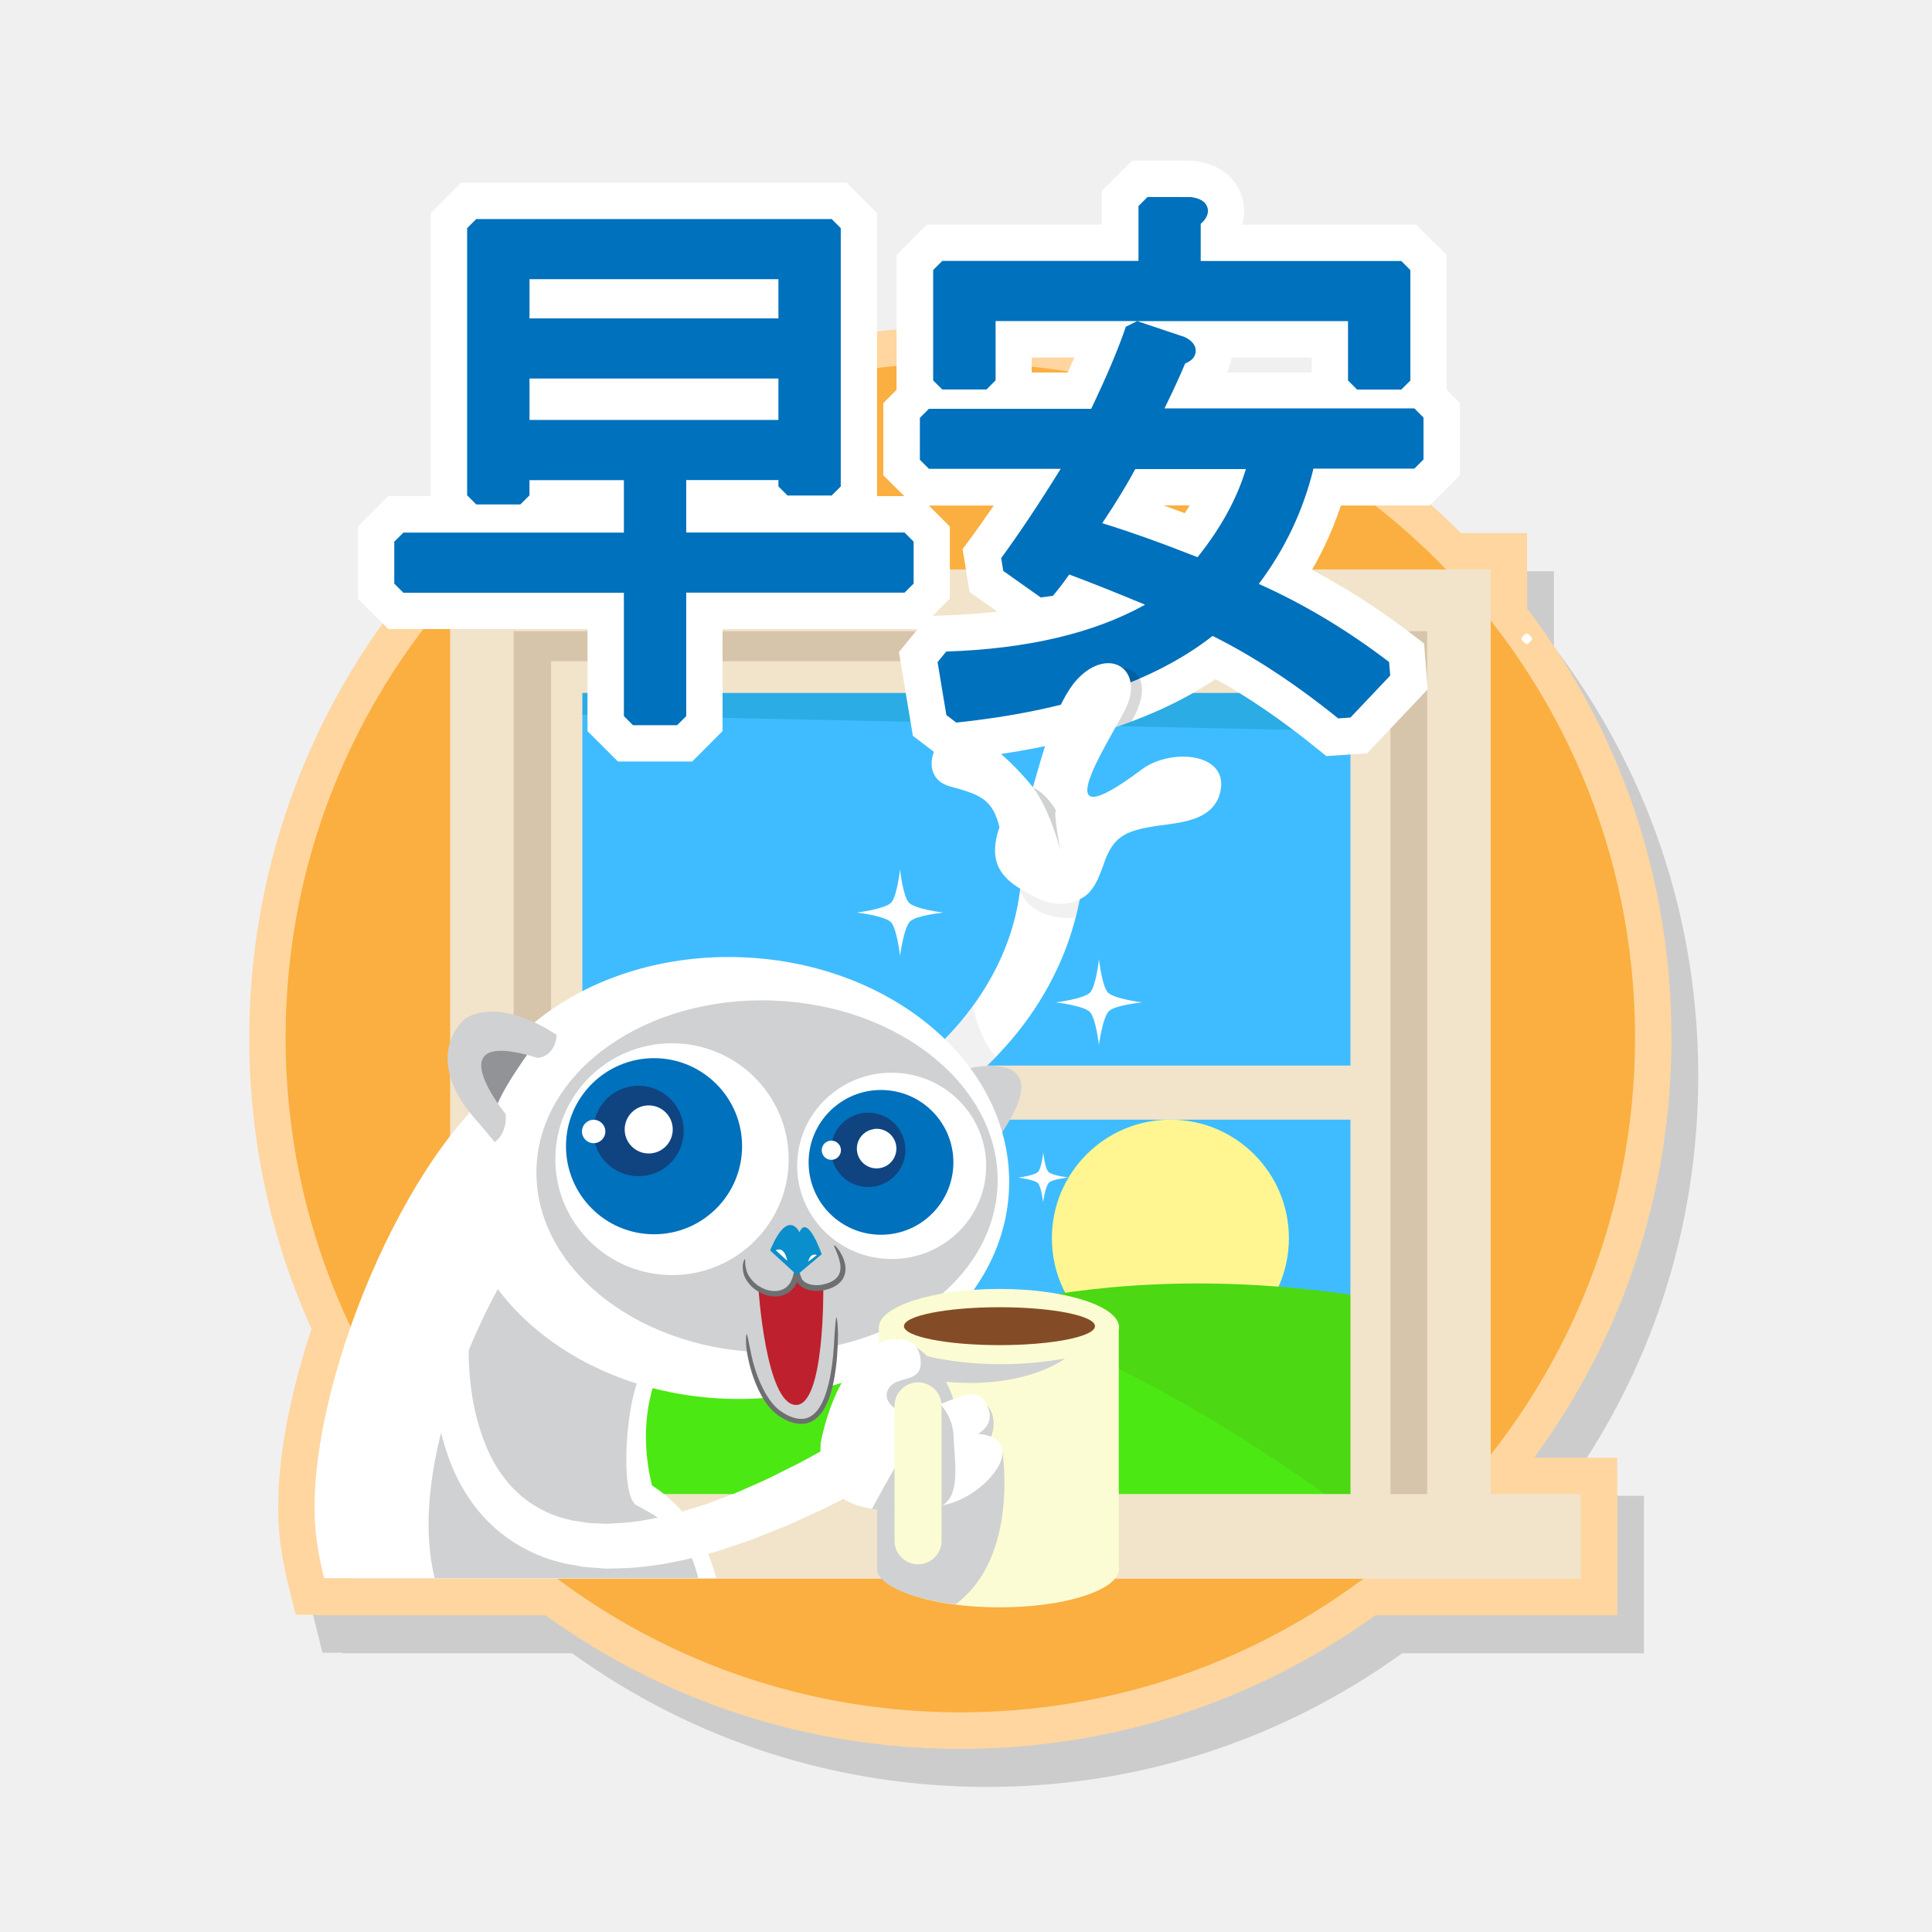
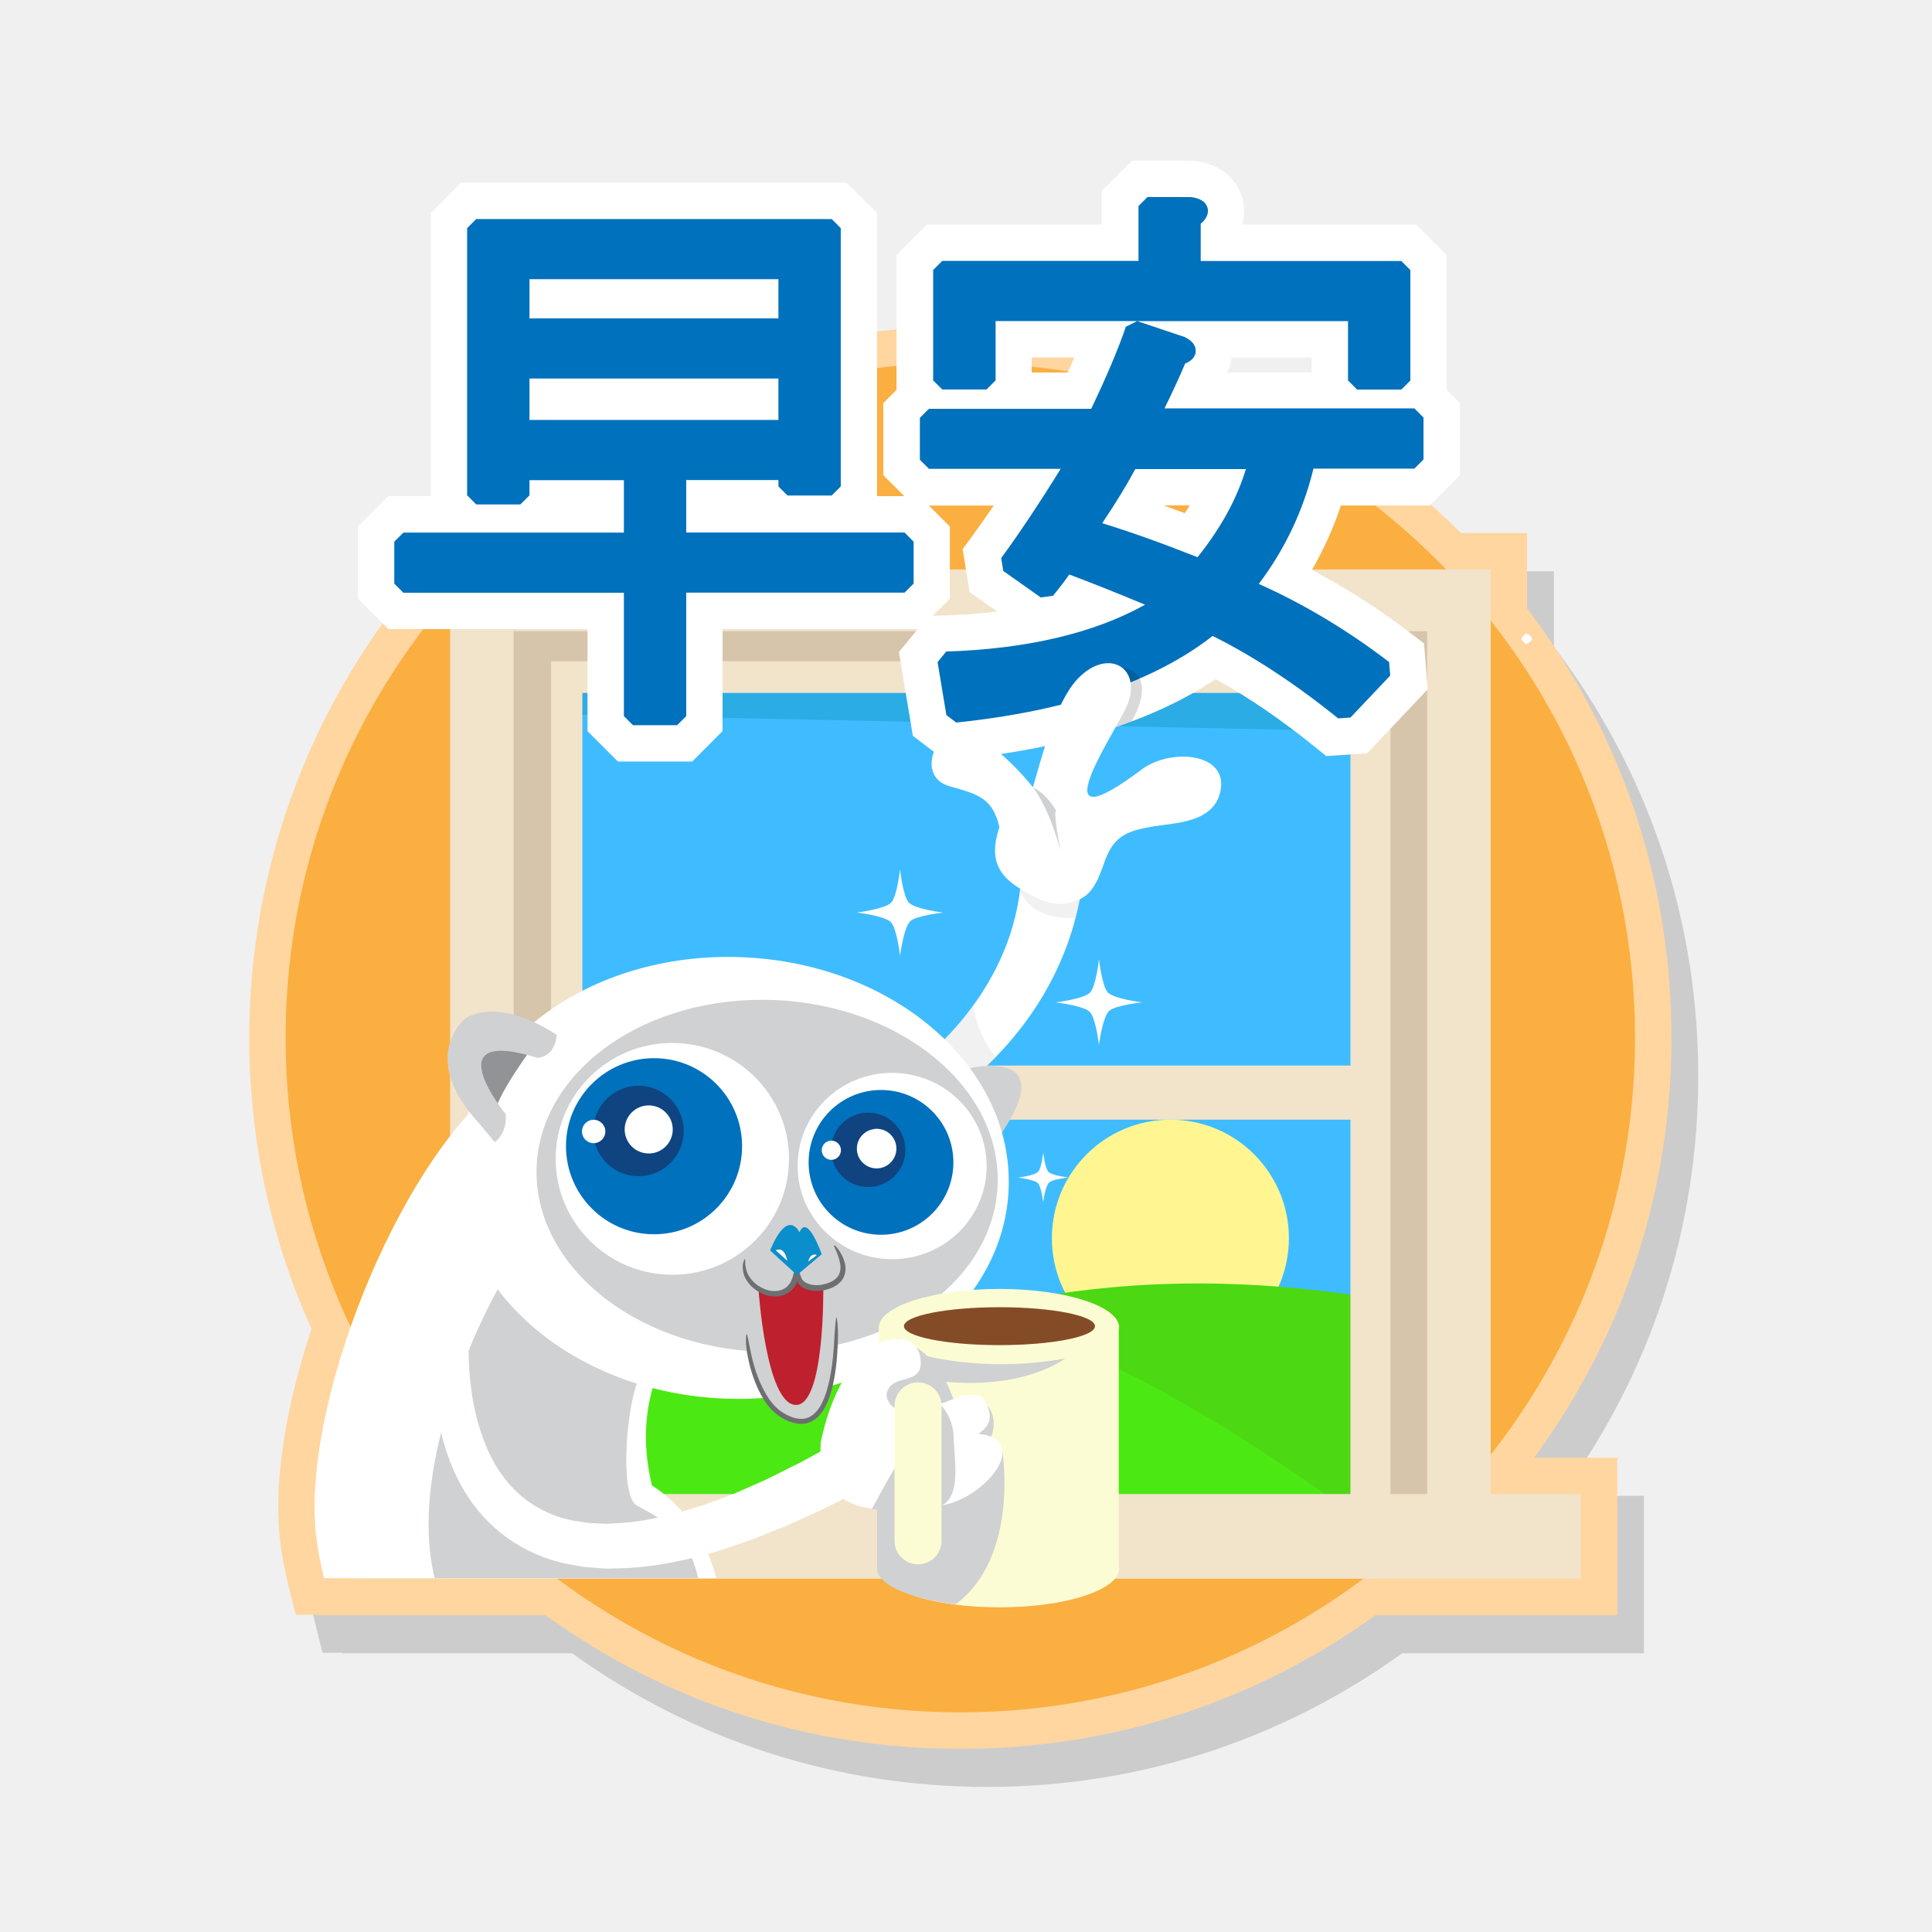
<svg xmlns="http://www.w3.org/2000/svg" width="250" height="250" viewBox="0 0 250 250">
  <path d="M219.752 139.21c0-20.27-6.45-39.436-18.675-55.536V73.92h-8.534c-17.357-17.25-40.29-26.726-64.808-26.726-24.517 0-47.45 9.475-64.807 26.727h-5.924v6.47C43.266 96.9 35.72 117.72 35.72 139.21c0 13.136 2.71 25.802 8.058 37.685-3.553 10.695-4.978 20.51-4.02 27.797.24 1.825.594 3.658 1.08 5.605l.894 3.565h2.595v.074h29.708c15.71 11.316 34.245 17.29 53.7 17.29 19.458 0 37.992-5.974 53.702-17.29h31.29V193.56h-10.764c11.65-15.852 17.79-34.574 17.79-54.35z" opacity=".15" />
  <path fill="#FFD69F" d="M216.28 134.268c0-20.27-6.45-39.437-18.675-55.537v-9.75h-8.534c-17.35-17.25-40.29-26.72-64.8-26.72s-47.45 9.48-64.81 26.73h-5.92v6.47c-13.74 16.5-21.29 37.32-21.29 58.81 0 13.14 2.71 25.81 8.06 37.69-3.55 10.7-4.98 20.51-4.02 27.8.24 1.83.6 3.66 1.08 5.61l.9 3.57h2.59v.07h29.71c15.71 11.32 34.25 17.29 53.7 17.29s38-5.97 53.71-17.29h31.29v-20.38H198.5c11.65-15.85 17.79-34.57 17.79-54.35z" />
  <circle fill="#FAAF40" cx="124.264" cy="134.268" r="87.308" />
  <path fill="#3FBCFF" d="M72.002 87.958h105.52v107.195H72.002z" />
  <path fill="#2CACE5" d="M178.907 94.692L70.957 92.41V80.877h107.56" />
  <circle fill="#FFF692" cx="151.449" cy="160.219" r="15.334" />
  <path fill="#4CD812" d="M114.117 173.936s22.59-11.914 60.702-6.396c0 0 11.98 9.34 14.89 19.122 2.91 9.78-3.61 14.69-3.61 14.69l-58.28-2.962-13.72-24.454z" />
  <path fill="#4CE813" d="M60.414 178.136s39.706-43.03 124.108 25.155l-44.627-3.11-75.74 2.08-3.74-24.11z" />
  <path fill="#F2E3CB" d="M62.01 78.025V198.12l126.09-.002V78.025H62.01zM174.75 194.01H75.36v-49.122h99.39v49.122zm0-56.132H75.36v-48.21h99.39v48.21z" />
  <path fill="#D6C4AB" d="M63.43 79.167h125.405v6.393H63.43z" />
  <path fill="#D6C4AB" d="M65.83 83.733h5.48v111.19h-5.48zm114.098 0h5.48v111.19h-5.48z" />
  <path fill="#F2E3CB" d="M192.896 193.326V73.686H58.243V193.33h-12.68v10.957h158.983V193.33h-11.65zM66.466 81.68h118.208v111.647H66.464V81.68z" />
  <path fill="#FFF" d="M79.958 98.54l-3.936-3.935V81.4H50.247l-3.935-3.935v-9.33l3.935-3.935h5.492V27.57l3.93-3.935h49.89l3.93 3.935V64.2h5.49l3.93 3.935v9.33l-3.93 3.935H93.5v13.205l-3.93 3.935" />
  <path fill="#0071BC" d="M88.798 68.91v-6.79h11.93v.823l1.176 1.177h5.713l1.177-1.177V29.52l-1.177-1.176H61.623l-1.177 1.177v34.57l1.177 1.18h5.714l1.177-1.17v-1.97H80.73v6.79H52.197l-1.177 1.17v5.43l1.177 1.18H80.73v15.96l1.177 1.18h5.713l1.177-1.17V76.69h28.25l1.176-1.176v-5.428l-1.177-1.177H88.798zm11.93-19.93v5.36H68.516v-5.36h32.212zM68.516 41.2v-5.073h32.212V41.2H68.516z" />
  <path fill="#FFF" d="M118.12 95.178l-1.8-10.808 3.835-4.67 2.133-.07c2.355-.076 4.606-.24 6.75-.497l-3.573-2.522-.902-5.56 1.176-1.59c.9-1.23 1.85-2.58 2.85-4.04h-10.35l-3.94-3.93v-9.33l1.71-1.71V33l3.93-3.935h22.63v-4.35l3.94-3.937 7.82.013.28.04c4.6.58 5.85 3.65 6.18 4.94.28 1.12.26 2.24-.05 3.3h22.51L187.2 33v17.43l1.718 1.716v9.33l-3.936 3.936h-11.47c-.96 2.895-2.21 5.677-3.74 8.33 4.435 2.343 8.735 5.106 12.84 8.25l1.663 1.278.47 5.93-7.85 8.284-5.27.354-1.43-1.155c-4.4-3.554-8.73-6.51-12.893-8.812-8.12 5.45-19.23 8.93-33.08 10.37l-1.857.2-4.255-3.24zm32.464-29.776c.882.32 1.788.654 2.717 1.005.23-.334.44-.67.64-1.005h-3.35zm19.142-17.2v-1.94h-10.352c-.096.692-.3 1.342-.603 1.94h10.96zm-31.567 0c.3-.67.59-1.32.86-1.94h-5.52v1.94h4.65z" />
  <path fill="#0071BC" d="M150.654 52.91c1.16-2.367 2.066-4.336 2.704-5.873.574-.23 1.282-.66 1.36-1.51.108-1.148-1.053-1.73-1.435-1.92l-6.127-2.054h27.277v7.678l1.177 1.18h5.714l1.177-1.17V34.95l-1.17-1.177h-25.96V28.96c.52-.445 1.11-1.15.89-2.038-.3-1.185-1.73-1.364-2.2-1.423l-5.57-.01-1.17 1.17v7.1h-25.39l-1.18 1.18v14.29l1.18 1.17h5.72l1.18-1.18v-7.67h18.32l-1.47.73c-.9 2.69-2.4 6.26-4.48 10.62h-21l-1.17 1.17v5.43l1.18 1.17h17.04c-2.8 4.52-5.39 8.4-7.7 11.55l.27 1.66 4.85 3.43 1.58-.21c.76-.92 1.47-1.84 2.11-2.76 2.86 1.07 6.14 2.38 9.81 3.91-6.62 3.69-15.26 5.72-25.73 6.06l-1.12 1.37 1.14 6.85 1.28.97c14.45-1.51 25.6-5.28 33.17-11.21 5.23 2.6 10.69 6.18 16.25 10.67l1.59-.11 5.14-5.43-.14-1.75c-5.34-4.09-11-7.49-16.86-10.11 3.39-4.51 5.76-9.52 7.07-14.92h13.06l1.18-1.18v-5.43l-1.18-1.18h-32.38zm10.565 7.784c-1.16 3.844-3.26 7.672-6.26 11.407-4.68-1.85-8.81-3.32-12.33-4.4 1.83-2.74 3.26-5.09 4.27-7h14.31z" />
  <path fill="#FFF" d="M197.494 81.976s-.117.045-.348.274c-.224.225-.268.34-.268.342v.13s.044.115.268.34c.23.23.348.273.35.273h.128c.02-.007.148-.073.352-.277.193-.193.258-.315.265-.337l.01-.12s-.04-.12-.28-.36c-.26-.26-.35-.26-.4-.26-.05 0-.06.01-.07.01z" />
  <path d="M143.1 86.396s3.432-.638 4.414 1.52c.98 2.158-1.104 5.444-1.104 5.444l-3.2 1.104-.11-8.068z" opacity=".15" />
  <path fill="#FFF" d="M41.936 204.21H92.67c-1.192-4.77-3.96-9.24-8.306-11.99-2.5-10.302 1.766-16.04 1.766-17.806l-21.336-34.187c-13.342 10.3-26.045 42.132-23.838 58.907.234 1.787.576 3.466.98 5.077z" />
  <path fill="#D0D1D2" d="M90.35 204.21c-.46-1.995-1.255-3.857-2.455-5.37-1.766-2.06-3.237-2.796-5.543-4.07-2.215-1.225-1.373-13.88.687-17.118l-16.98-13.685c-3.08 4.81-13.51 25.01-9.82 40.244h34.11z" />
  <path fill="#FFF" d="M61.53 167.24l-.243.85-.172.844-.2 1.3c-.112.995-.245 2.217-.26 3.637-.034 1.42.002 3.03.188 4.75.166 1.73.475 3.58 1.01 5.46.53 1.87 1.242 3.78 2.286 5.53 1.04 1.74 2.38 3.31 4.01 4.52 1.63 1.2 3.52 2.1 5.6 2.54.5.15 1.06.17 1.58.27l.79.13c.27.02.54.02.82.04l1.63.07c.55-.03 1.1-.06 1.65-.1 2.19-.12 4.38-.55 6.49-1.07 1.05-.2 2.08-.59 3.08-.88.5-.16 1-.3 1.49-.46l1.44-.54c.95-.37 1.88-.67 2.76-1.06l2.54-1.12c.82-.35 1.59-.71 2.32-1.09l2.07-1.04c1.31-.62 2.41-1.27 3.34-1.77l2.88-1.6 3.36 6.04-3.09 1.58c-.99.5-2.17 1.13-3.58 1.75-.71.32-1.45.67-2.24 1.03-.78.37-1.62.73-2.52 1.07l-2.76 1.1c-.96.39-1.99.69-3.03 1.06l-1.59.54c-.54.17-1.11.31-1.67.46-1.14.28-2.26.66-3.48.87-2.39.51-4.92.91-7.56.98l-1.99.05-2.03-.15c-.34-.03-.68-.05-1.02-.09l-1.03-.19c-.68-.14-1.37-.21-2.04-.42-2.72-.68-5.34-2-7.54-3.75s-3.93-3.95-5.17-6.21c-1.26-2.27-2.03-4.61-2.58-6.82-.55-2.22-.83-4.34-.95-6.29-.14-1.95-.12-3.74-.03-5.32.07-1.58.26-2.96.43-4.1.11-.57.2-1.09.29-1.53l.31-1.23c.17-.55.27-.84.27-.84l4.06 1.25zm49.808-24.637s-.01.046-.036.136c-.01.05-.093.32-.048.24.013-.04.017.02.025-.09 0-.06-.04-.39-.3-.71-.28-.31-.52-.36-.48-.36.02-.01.24-.01.52-.06.56-.1 1.4-.36 2.29-.77 1.8-.81 3.91-2.13 5.96-3.81 2.05-1.68 4.07-3.7 5.81-5.93 1.75-2.22 3.22-4.62 4.3-6.97 1.09-2.35 1.8-4.65 2.21-6.65.42-2 .55-3.68.59-4.86.02-.59.03-1.06.02-1.37v-.49l8.13.09-.04.62c-.02.4-.06.99-.14 1.74-.16 1.49-.46 3.62-1.16 6.1-.68 2.47-1.75 5.26-3.27 8.04-1.5 2.78-3.44 5.52-5.66 7.98-2.21 2.47-4.69 4.66-7.21 6.46-2.52 1.8-5.08 3.21-7.54 4.13-1.24.45-2.44.79-3.73.92-.65.05-1.32.07-2.09-.08-.75-.15-1.71-.52-2.42-1.35-.72-.82-.92-1.77-.94-2.34-.04-.63.04-1.01.12-1.4.1-.44.12-.43.15-.56.03-.09.04-.14.04-.14l4.8 1.42z" />
  <path fill="#D0D1D2" d="M125.857 130.263c-.248.34-.49.68-.75 1.012-1.742 2.22-3.76 4.25-5.817 5.923-2.05 1.678-4.162 3-5.965 3.81-.892.402-1.727.67-2.294.764-.27.05-.49.053-.52.057-.04 0 .2.05.47.36.11.13.18.25.22.37l-4.66-1.38-.04.13c-.03.13-.05.11-.15.55-.08.39-.16.77-.12 1.4.02.57.22 1.52.94 2.34.72.82 1.68 1.19 2.42 1.34.78.15 1.44.13 2.09.07 1.29-.13 2.49-.47 3.73-.93 2.46-.92 5.02-2.33 7.54-4.13 2.05-1.46 4.06-3.19 5.93-5.11-1.6-1.93-2.5-4.3-2.99-6.61zm-14.603 12.716c-.03.05-.003-.05.02-.14l.005.05c-.01.1-.02.04-.03.08zm20.49-29.05s.1 5.15 7.357 4.85c0 0 1.18-3.31 1.11-5.4" opacity=".3" />
  <path fill="#FFF" d="M147.686 99.614c-12.845 9.596-4.513-3.138-2.158-7.652 2.747-5.297-1.962-8.436-6.082-4.12-2.942 3.138-4.61 10.104-5.788 14.027 0 0-8.353-10.65-12.065-5.89-1.57 2.01-1.57 5 1.374 5.79 3.814 1.04 5.482 1.62 6.36 5.26-1.553 4.55.292 6.57 2.96 8.14 2.235 1.32 4.92 2.77 7.944.91.83-.55 1.35-1.35 1.75-2.19l.02.03.12-.31c.4-.88.95-2.51.95-2.51.99-2.34 2.1-3.47 5.62-4.06 2.95-.59 7.66-.4 9.03-3.93 1.96-5.69-6.08-6.46-10-3.53z" />
  <path fill="#D0D1D2" d="M125 138.323s12.725-3.29 4.216 8.875l-1.696-2-2.52-6.875z" />
-   <ellipse transform="rotate(92.26 94.92 152.43)" fill="#FFF" cx="94.921" cy="152.424" rx="28.581" ry="35.67" />
-   <ellipse transform="rotate(92.26 99.26 152.23)" fill="#D0D1D2" cx="99.258" cy="152.235" rx="22.771" ry="29.851" />
-   <ellipse transform="rotate(92.26 115.38 150.86)" fill="#FFF" cx="115.382" cy="150.859" rx="12.055" ry="12.231" />
-   <ellipse transform="rotate(92.26 86.96 150)" fill="#FFF" cx="86.957" cy="150.002" rx="14.997" ry="15.097" />
+   <ellipse transform="rotate(92.3 94.9 152.4)" fill="#FFF" cx="94.921" cy="152.424" rx="28.581" ry="35.67" />
+   <ellipse transform="rotate(92.3 99.3 152.2)" fill="#D0D1D2" cx="99.258" cy="152.235" rx="22.771" ry="29.851" />
+   <ellipse transform="rotate(92.3 115.4 150.9)" fill="#FFF" cx="115.382" cy="150.859" rx="12.055" ry="12.231" />
+   <ellipse transform="rotate(92.3 87 150)" fill="#FFF" cx="86.957" cy="150.002" rx="14.997" ry="15.097" />
  <path fill="#919396" d="M68.765 135.707c.007-.01-4.6 6.238-4.706 8.335l-.96-1.71s-7.16-11.253 5.66-6.625z" />
  <path fill="#D0D1D2" d="M72.043 133.93s-6.93-4.975-11.78-2.175c0 0-6.33 4.925 1.8 13.69l1.962 2.357s1.628-1.104 1.41-3.644c0 0-9.374-11.45 4.15-7.264 0 .002 2.212-.067 2.458-2.964z" />
  <circle fill="#0071BC" cx="84.632" cy="148.32" r="11.394" />
  <path fill="#0F4481" d="M81.748 140.563c3.195-.483 6.177 1.717 6.66 4.913.483 3.195-1.716 6.176-4.912 6.658-3.197.485-6.178-1.715-6.662-4.91-.48-3.196 1.718-6.178 4.914-6.66z" />
  <circle fill="#FFF" cx="83.943" cy="146.149" r="3.11" />
  <circle fill="#FFF" cx="76.818" cy="146.412" r="1.514" />
  <circle fill="#0071BC" cx="114.001" cy="150.41" r="9.367" />
  <circle fill="#0F4481" cx="112.349" cy="148.787" r="4.811" />
  <path fill="#FFF" d="M113.052 146.095c1.397-.212 2.7.75 2.912 2.146.21 1.4-.75 2.71-2.147 2.92-1.397.21-2.7-.75-2.91-2.14-.213-1.4.75-2.7 2.145-2.91z" />
  <circle fill="#FFF" cx="107.575" cy="148.84" r="1.244" />
  <path fill="#FCFCD4" d="M144.768 202.673v-30.54h-.005c.024-.112.054-.226.054-.343 0-2.764-6.94-5.003-15.5-5.003-8.56 0-15.597 2.24-15.597 5.003v31.538h.152c.548 2.603 7.243 4.66 15.445 4.66 8.203 0 14.897-2.058 15.446-4.66h.005v-.03c.02-.104.05-.207.05-.313s-.03-.207-.05-.312z" />
  <path fill="#D0D1D2" d="M128.213 186.038c1.03-2.67-.44-4.143-.44-4.143l-4.047.343c-2.17-8.02-7.688-9.075-7.688-9.075l-2.538 3.465v26.627c.42 1.995 4.606 3.664 10.157 4.338 8.384-6.215 6.01-20.193 6.01-20.193s-1.646-.863-1.454-1.362z" />
  <path fill="#FFF" d="M126.546 185.556c1.296-.812 2.04-2.005 1.128-3.833-1.766-3.826-7.167 2.348-11.858.504 0 0-1.03-.552-1.09-1.68-.03-.493.398-1.068.398-1.068 1.093-1.43 3.997-.57 4.016-3.06.024-3.51-3.307-3.68-5.297-2.65-4.543 2.34-6.704 8.35-7.61 12.75h-.017c-.004.03-.004.07-.006.11l-.02.08.015-.01c-.722 9.56 8.186 9.36 15.683 8.1 5.835-.99 11.633-8.64 4.658-9.27z" />
  <ellipse fill="#844C26" cx="129.329" cy="171.606" rx="12.36" ry="2.453" />
  <path fill="#D0D1D2" d="M121.836 181.918s1.52 1.472 1.57 4.12c.048 2.648 1.03 7.408-1.52 8.78-2.552 1.373-9.063.453-9.063.453s7.394-13.99 9.013-13.54" />
  <path fill="#FCFCD4" d="M121.836 199.38c0 1.682-1.36 3.042-3.042 3.042-1.678 0-3.04-1.36-3.04-3.04v-17.464c0-1.678 1.36-3.04 3.04-3.04s3.042 1.362 3.042 3.04v17.463z" />
  <path fill="#D0D1D2" d="M119.287 175.297s7.847 2.404 18.54.492c0 0-5.297 4.16-16.185 2.94m12.015-76.86s1.963 2.3 3.556 8.16c0 0-.956-4.98-.563-5.13 0 0-.982-1.96-2.993-3.04M96.6 172.67c.148 3.237 1.62 8.682 4.563 10.448 7.063 4.27 7.063-9.12 7.063-12.65" />
  <path fill="#6D6F71" d="M108.224 170.466c.096 0 .196.884.217 2.277-.03 1.72-.13 3.686-.52 5.797-.21 1.05-.48 2.148-.99 3.212-.25.53-.56 1.058-1.01 1.51-.43.45-1.02.817-1.67.937-1.37.23-2.57-.38-3.55-1.04-1-.71-1.68-1.69-2.21-2.64-1.04-1.94-1.56-3.9-1.85-5.62-.19-1.36-.1-2.24-.02-2.25.11-.01.2.85.5 2.16.32 1.67.87 3.57 1.89 5.41.52.9 1.17 1.8 2.06 2.42.89.6 2.01 1.12 3.08.92 1.05-.2 1.8-1.13 2.25-2.1.48-.98.75-2.05.97-3.06.41-2.05.54-4 .62-5.7.1-1.38.17-2.27.27-2.27z" />
  <path fill="#BE202E" d="M98.146 166.787s.957 14.788 4.782 15.01c3.826.22 3.605-15.23 3.605-15.23s-3.017-.073-3.237-1.177c0 0-1.84 3.09-5.327 1.625" />
  <path fill="#6D6F71" d="M107.98 161.17c.042-.03.246.147.524.534.273.386.645.98.842 1.84.125.608.083 1.38-.34 2.03-.438.636-1.16 1.036-1.883 1.25-.736.232-1.575.326-2.417.112-.214-.04-.42-.117-.62-.23-.21-.084-.397-.222-.567-.39-.09-.083-.19-.15-.25-.25l-.1-.152-.01-.012-.01-.012-.31.59-.44.502c-.66.62-1.57.837-2.35.77-.8-.05-1.52-.342-2.1-.737-.6-.377-1.07-.887-1.39-1.425-.46-.743-.46-1.495-.44-1.96.11-.47.2-.707.26-.693.05.016.07.278.06.706.07.423.14 1.046.59 1.646.3.44.71.87 1.25 1.18.52.33 1.15.56 1.8.59.65.03 1.32-.15 1.81-.61l.33-.39.24-.48c.16-.39.23-.82.35-1.23l.16-.63.08-.31.03-.14.01-.03.01.04.02.09.06.24c.12.51.24 1.02.43 1.5l.13.35.06.11c.04.07.12.11.17.17.11.11.24.22.4.28.14.08.3.15.47.18.66.17 1.38.11 2.02-.08.66-.18 1.22-.5 1.56-.95.32-.46.39-1.04.31-1.57-.26-1.52-.94-2.4-.8-2.47z" />
  <path fill="#0B8ECC" d="M103.455 159.465s-1.476-3.272-3.803 2.343l3.477 3.185 3.2-2.697s-1.84-5.338-2.88-2.83z" />
  <path fill="#FFF" d="M100.376 161.782l1.494 1.358s-.283-1.92-1.494-1.358zm4.204 1.468l1.114-.843s-.786-.418-1.114.842zm11.885-39.577s-.4-3.557-1.198-4.36c-.805-.807-4.394-1.23-4.394-1.23s3.62-.448 4.43-1.27c.784-.796 1.16-4.322 1.16-4.322s.38 3.53 1.165 4.33c.807.82 4.428 1.27 4.428 1.27s-3.494.36-4.288 1.13c-.83.81-1.303 4.47-1.303 4.47zm25.75 11.625s-.4-3.557-1.196-4.36c-.81-.81-4.4-1.23-4.4-1.23s3.62-.45 4.43-1.27c.78-.798 1.16-4.323 1.16-4.323s.38 3.525 1.16 4.323c.8.82 4.42 1.27 4.42 1.27s-3.5.353-4.29 1.126c-.84.81-1.31 4.464-1.31 4.464zm-7.228 20.32s-.228-2.063-.688-2.527c-.47-.46-2.55-.71-2.55-.71s2.1-.26 2.57-.74c.45-.46.68-2.51.68-2.51s.21 2.05.67 2.51c.47.48 2.57.73 2.57.73s-2.03.21-2.5.66c-.49.47-.77 2.59-.77 2.59z" />
</svg>
